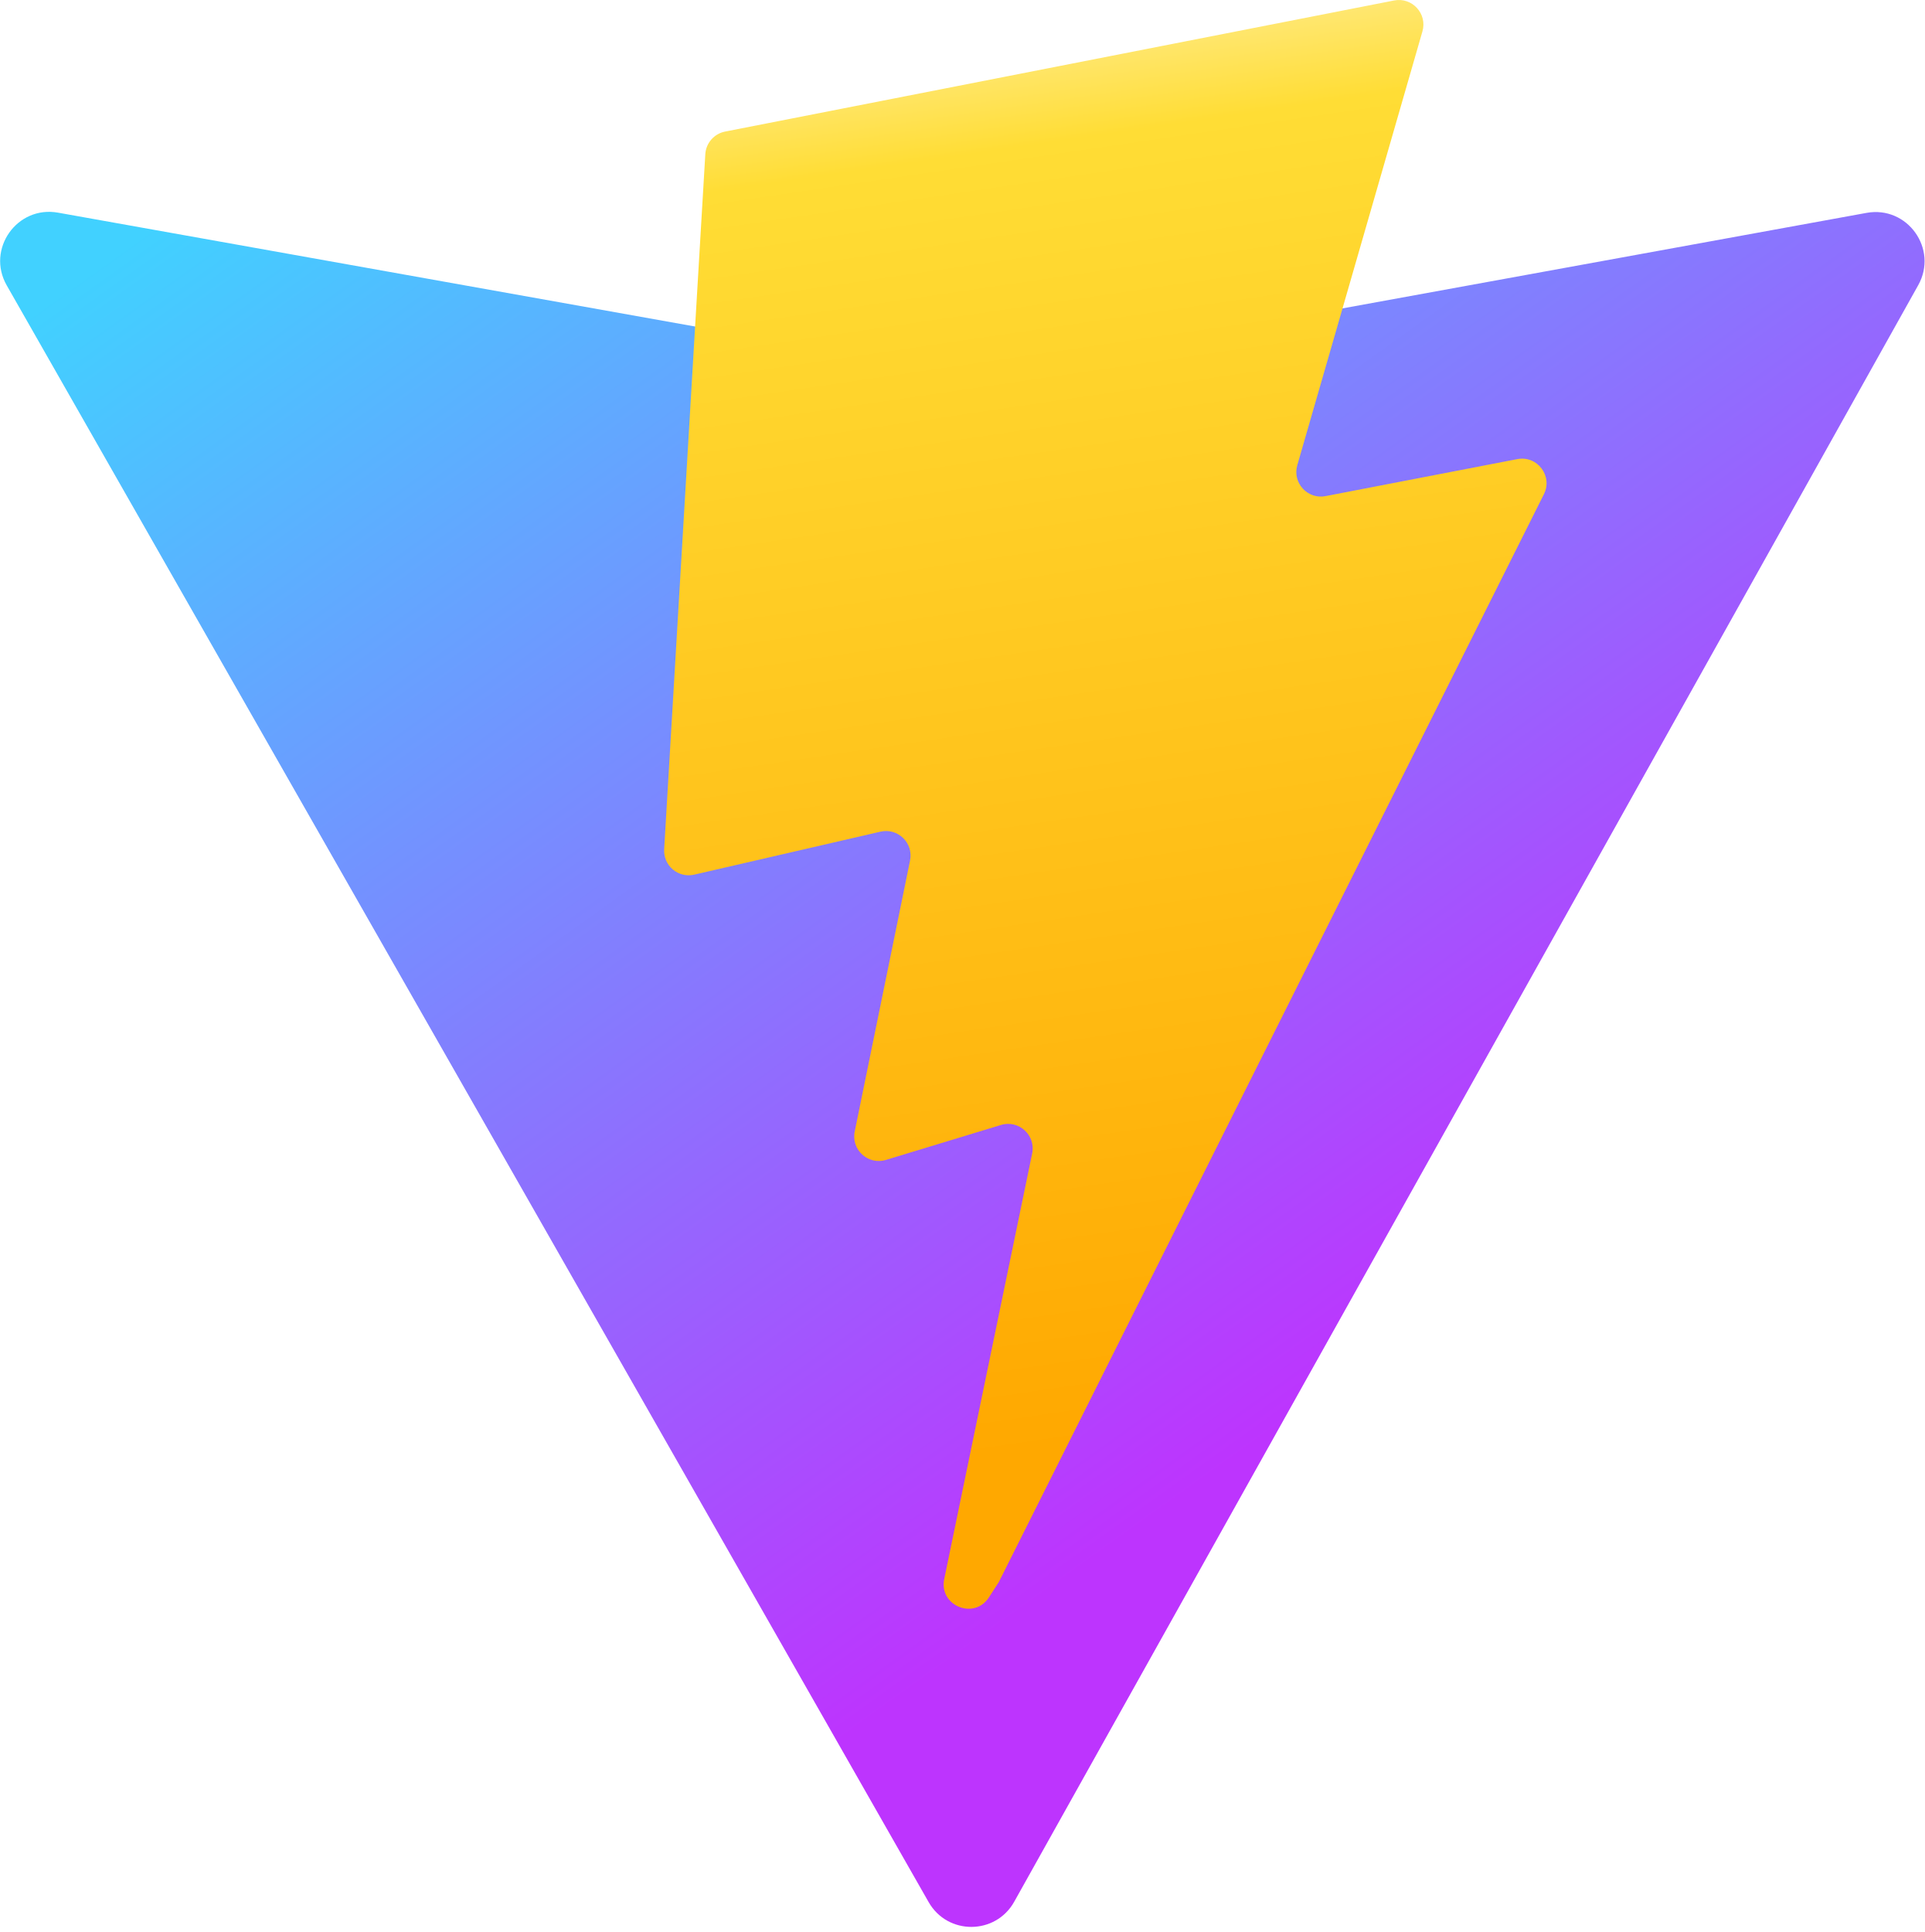
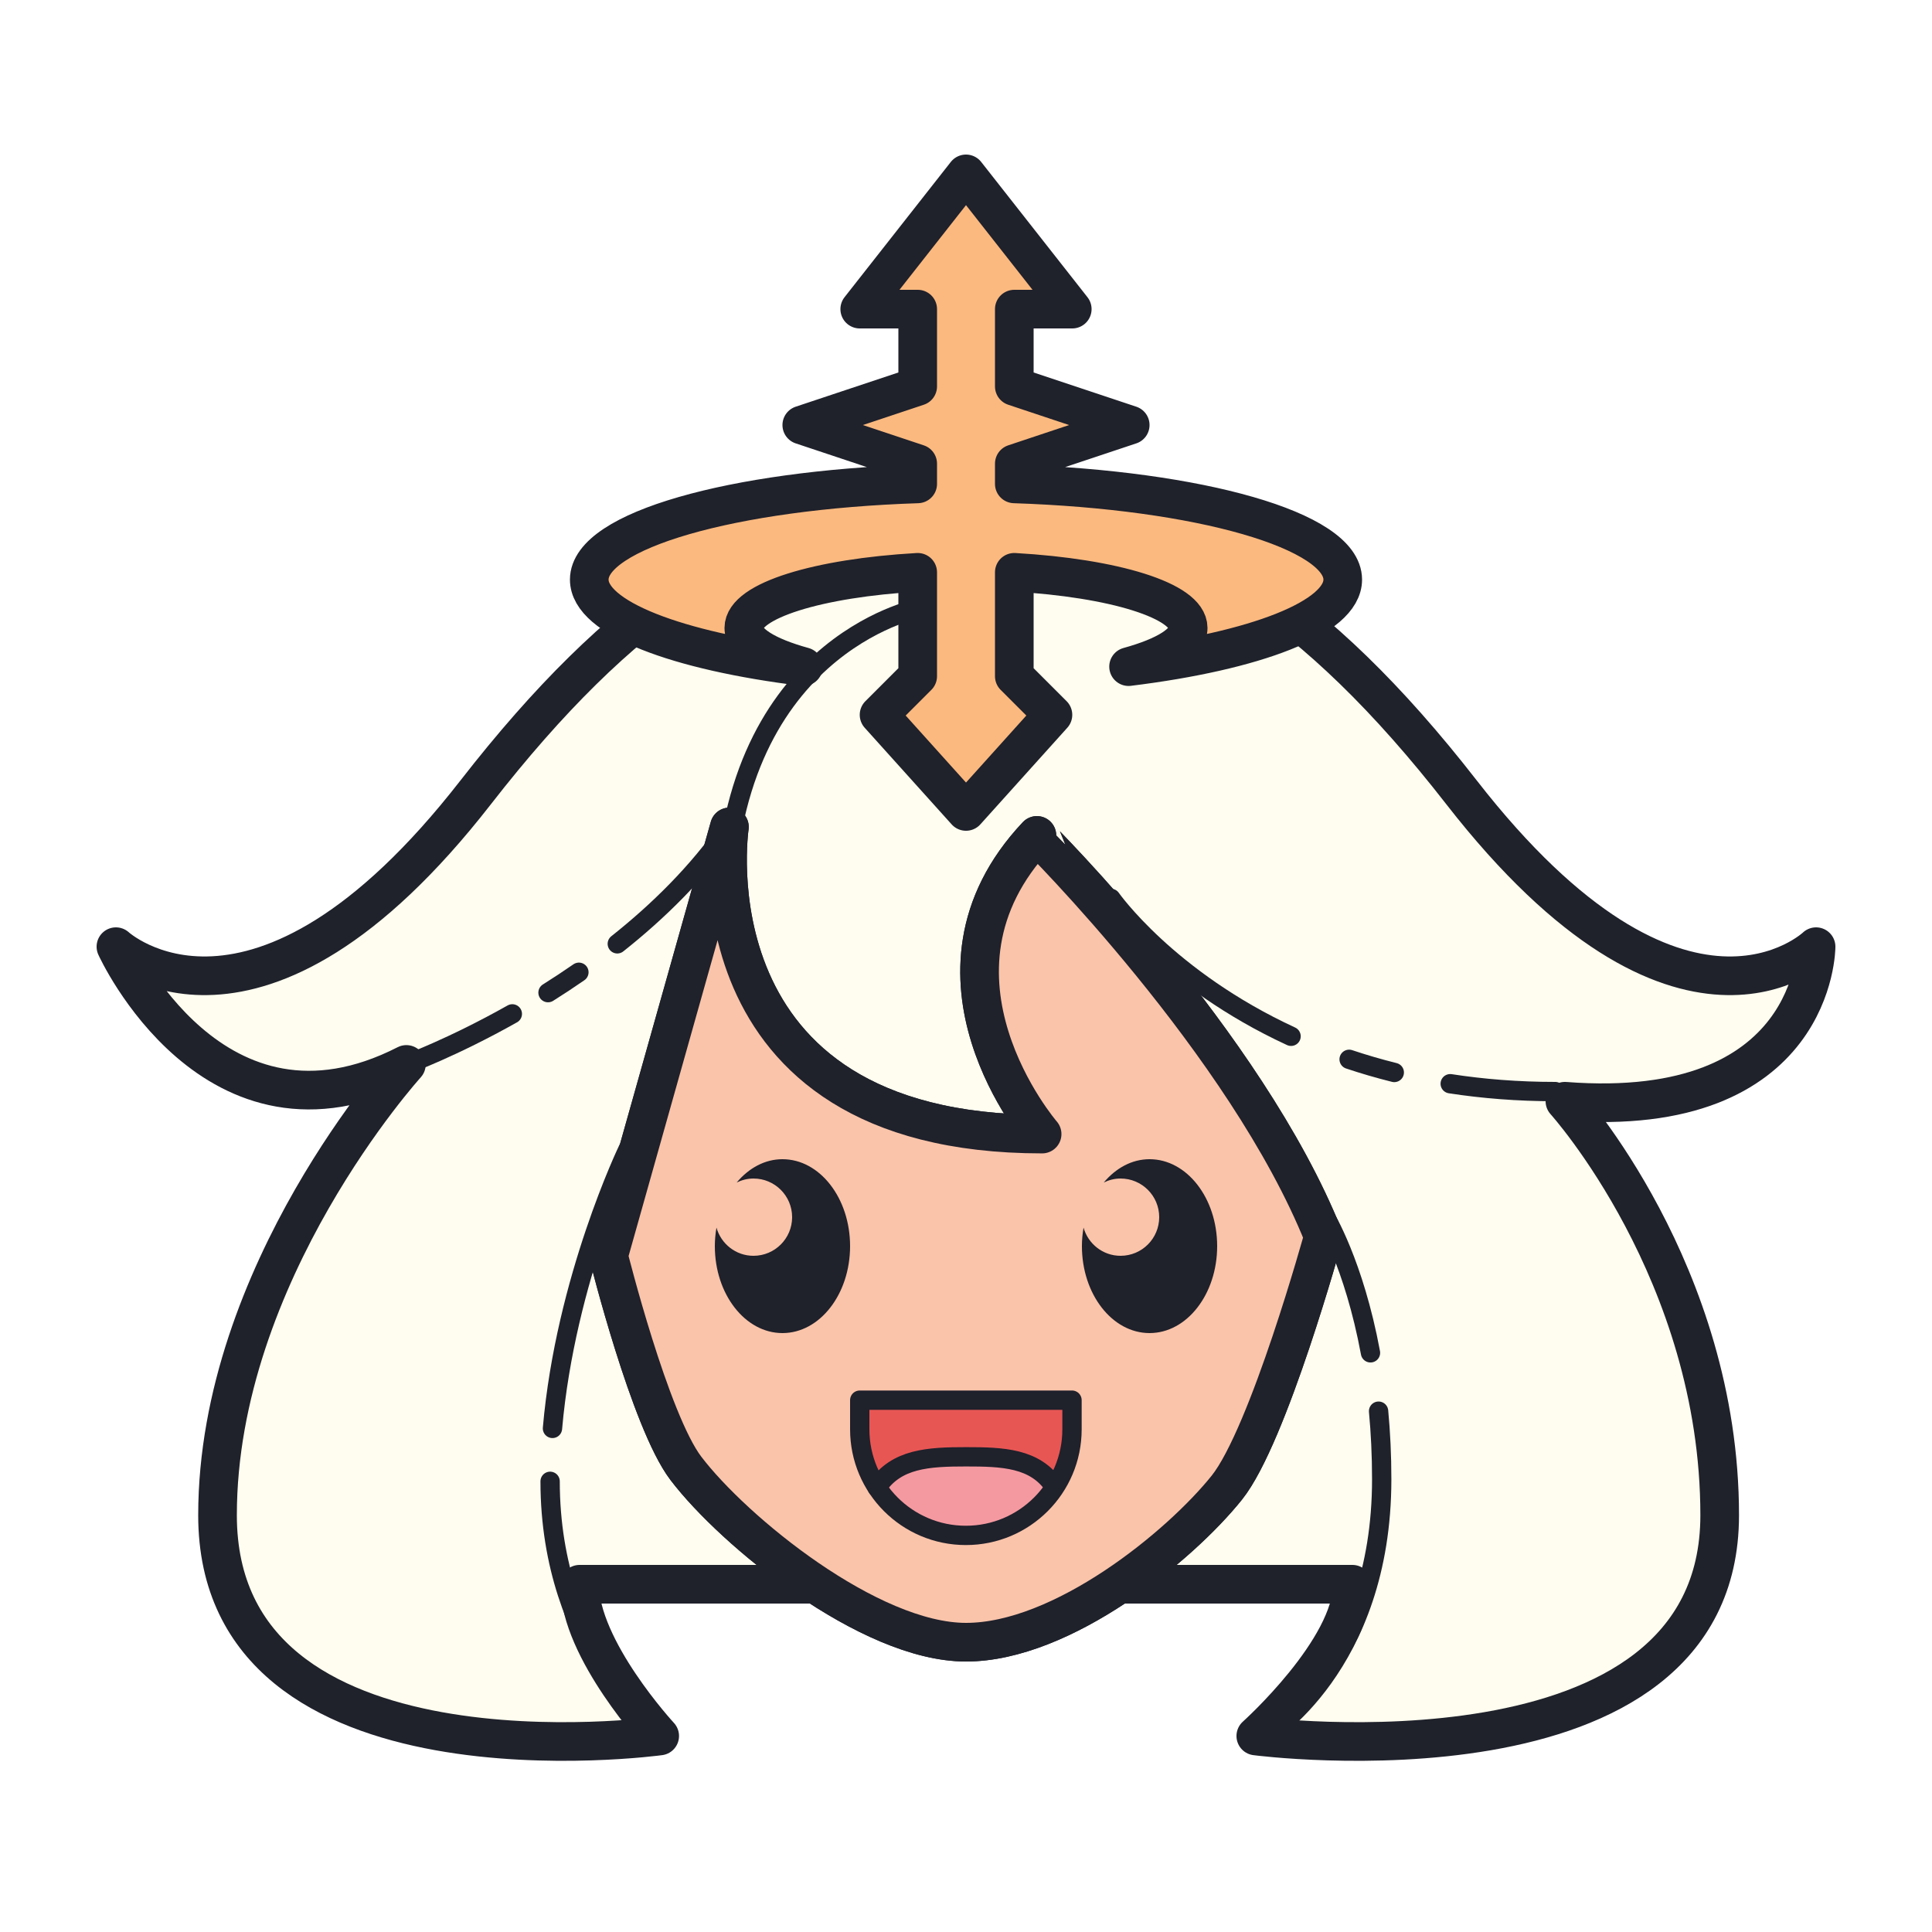
- <svg xmlns="http://www.w3.org/2000/svg" aria-hidden="true" role="img" class="iconify iconify--logos" width="31.88" height="32" preserveAspectRatio="xMidYMid meet" viewBox="0 0 256 257">
-   <defs>
-     <linearGradient id="IconifyId1813088fe1fbc01fb466" x1="-.828%" x2="57.636%" y1="7.652%" y2="78.411%">
-       <stop offset="0%" stop-color="#41D1FF" />
-       <stop offset="100%" stop-color="#BD34FE" />
-     </linearGradient>
-     <linearGradient id="IconifyId1813088fe1fbc01fb467" x1="43.376%" x2="50.316%" y1="2.242%" y2="89.03%">
-       <stop offset="0%" stop-color="#FFEA83" />
-       <stop offset="8.333%" stop-color="#FFDD35" />
-       <stop offset="100%" stop-color="#FFA800" />
-     </linearGradient>
-   </defs>
-   <path fill="url(#IconifyId1813088fe1fbc01fb466)" d="M255.153 37.938L134.897 252.976c-2.483 4.44-8.862 4.466-11.382.048L.875 37.958c-2.746-4.814 1.371-10.646 6.827-9.67l120.385 21.517a6.537 6.537 0 0 0 2.322-.004l117.867-21.483c5.438-.991 9.574 4.796 6.877 9.62Z" />
-   <path fill="url(#IconifyId1813088fe1fbc01fb467)" d="M185.432.063L96.44 17.501a3.268 3.268 0 0 0-2.634 3.014l-5.474 92.456a3.268 3.268 0 0 0 3.997 3.378l24.777-5.718c2.318-.535 4.413 1.507 3.936 3.838l-7.361 36.047c-.495 2.426 1.782 4.5 4.151 3.78l15.304-4.649c2.372-.72 4.652 1.36 4.15 3.788l-11.698 56.621c-.732 3.542 3.979 5.473 5.943 2.437l1.313-2.028l72.516-144.72c1.215-2.423-.88-5.186-3.54-4.672l-25.505 4.922c-2.396.462-4.435-1.77-3.759-4.114l16.646-57.705c.677-2.35-1.37-4.583-3.769-4.113Z" />
+ <svg xmlns="http://www.w3.org/2000/svg" viewBox="0 0 100 100" width="100px" height="100px">
+   <path fill="#fefdef" d="M64.655,30.291c3.568,2.345,7.167,5.802,10.998,10.724C87.04,55.649,94,49,94,49s0,9-13,8 c0,0,8.011,8.859,8.011,21.429C89.011,93,65,89.854,65,89.854s5-4.481,5-7.854H58H42H30c0,3.374,4.146,7.854,4.146,7.854 S11.258,93,11.258,78.429c0-12.571,9.775-23.334,9.775-23.334C11.067,60.191,6,49,6,49s7.23,6.649,18.618-7.984 c3.812-4.899,7.347-8.346,10.842-10.691L40,26l10-2l12,2L64.655,30.291z" />
+   <path fill="none" stroke="#1f212b" stroke-linejoin="round" stroke-miterlimit="10" stroke-width="2" d="M35.46,30.325 c-3.495,2.345-7.03,5.792-10.842,10.691C13.23,55.649,6,49,6,49s5.067,11.191,15.034,6.095c0,0-9.775,10.763-9.775,23.334 c0,14.571,22.887,11.425,22.887,11.425S30,85.374,30,82h12" />
+   <path fill="none" stroke="#1f212b" stroke-linejoin="round" stroke-miterlimit="10" stroke-width="2" d="M58,82h12 c0,3.374-5,7.854-5,7.854S89.011,93,89.011,78.429C89.011,65.859,81,57,81,57c13,1,13-8,13-8s-6.96,6.649-18.348-7.984 c-3.83-4.922-7.43-8.379-10.998-10.724" />
+   <path fill="none" stroke="#1f212b" stroke-linejoin="round" stroke-miterlimit="10" stroke-width="2" d="M53.94,58.699 c0,0-7.101-8.216-0.27-15.458C53.67,43.242,64.5,54,68.5,64c0,0-2.838,10.298-5,13c-2.419,3.024-8.5,8-13.5,8 s-12.024-5.745-14.5-9c-1.863-2.449-4-11-4-11l6.255-22.198C37.755,42.802,35.38,58.699,53.94,58.699z" />
+   <path fill="none" stroke="#1f212b" stroke-linecap="round" stroke-linejoin="round" stroke-miterlimit="10" d="M28.474,76.673 c0,8.827,5.672,13.181,5.672,13.181" />
+   <path fill="none" stroke="#1f212b" stroke-linecap="round" stroke-linejoin="round" stroke-miterlimit="10" d="M32.5,59.5 c0,0-3.23,6.695-3.904,14.434" />
+   <path fill="none" stroke="#1f212b" stroke-linecap="round" stroke-linejoin="round" stroke-miterlimit="10" d="M71.355,73.042 c0.103,1.092,0.162,2.268,0.162,3.526c0,9.683-6.043,13.287-6.043,13.287" />
+   <path fill="none" stroke="#1f212b" stroke-linecap="round" stroke-linejoin="round" stroke-miterlimit="10" d="M68.575,62.958 c0,0,1.504,2.444,2.361,7.064" />
+   <path fill="none" stroke="#1f212b" stroke-linecap="round" stroke-linejoin="round" stroke-miterlimit="10" d="M47.5,31.5 c0,0-10,2-10,16" />
+   <path fill="none" stroke="#1f212b" stroke-linecap="round" stroke-linejoin="round" stroke-miterlimit="10" d="M31.951,48.852 c2.109-1.672,4.169-3.686,5.804-6.05" />
+   <path fill="none" stroke="#1f212b" stroke-linecap="round" stroke-linejoin="round" stroke-miterlimit="10" d="M28.365,51.379 c0.524-0.329,1.059-0.681,1.599-1.055" />
+   <path fill="none" stroke="#1f212b" stroke-linecap="round" stroke-linejoin="round" stroke-miterlimit="10" d="M21.034,55.095 c0,0,2.37-0.862,5.484-2.617" />
+   <path fill="#fac4aa" d="M53.94,58.699c0,0-7.101-8.216-0.27-15.458C53.67,43.242,64.5,54,68.5,64c0,0-2.838,10.298-5,13 c-2.419,3.024-8.5,8-13.5,8s-12.024-5.745-14.5-9c-1.863-2.449-4-11-4-11l6.255-22.198C37.755,42.802,35.38,58.699,53.94,58.699z" />
+   <path fill="#e85654" d="M49.993,79.472L49.993,79.472c-3.034,0-5.493-2.459-5.493-5.493v-1.507h10.987v1.507 C55.487,77.012,53.027,79.472,49.993,79.472z" />
+   <path fill="none" stroke="#1f212b" stroke-linecap="round" stroke-linejoin="round" stroke-miterlimit="10" d="M75.063,56.093 c1.682,0.259,3.493,0.407,5.437,0.407" />
+   <path fill="none" stroke="#1f212b" stroke-linecap="round" stroke-linejoin="round" stroke-miterlimit="10" d="M69.83,54.83 c0.744,0.249,1.523,0.478,2.338,0.681" />
+   <path fill="none" stroke="#1f212b" stroke-linecap="round" stroke-linejoin="round" stroke-miterlimit="10" d="M57.5,46.5 c0,0,2.928,4.183,9.325,7.138" />
+   <path fill="none" stroke="#1f212b" stroke-linejoin="round" stroke-miterlimit="10" stroke-width="2" d="M53.94,58.699 c0,0-7.101-8.216-0.27-15.458C53.67,43.242,64.5,54,68.5,64c0,0-2.838,10.298-5,13c-2.419,3.024-8.5,8-13.5,8 s-12.024-5.745-14.5-9c-1.863-2.449-4-11-4-11l6.255-22.198C37.755,42.802,35.38,58.699,53.94,58.699z" />
+   <path fill="#1f212b" d="M40.5,60c-0.918,0-1.746,0.464-2.37,1.207C38.394,61.078,38.687,61,39,61c1.105,0,2,0.895,2,2 c0,1.105-0.895,2-2,2c-0.916,0-1.679-0.619-1.916-1.459C37.031,63.851,37,64.17,37,64.5c0,2.485,1.567,4.5,3.5,4.5 s3.5-2.015,3.5-4.5S42.433,60,40.5,60z" />
+   <path fill="#1f212b" d="M59.5,60c-0.918,0-1.746,0.464-2.37,1.207C57.394,61.078,57.687,61,58,61c1.105,0,2,0.895,2,2 c0,1.105-0.895,2-2,2c-0.916,0-1.679-0.619-1.916-1.459C56.031,63.851,56,64.17,56,64.5c0,2.485,1.567,4.5,3.5,4.5 s3.5-2.015,3.5-4.5S61.433,60,59.5,60z" />
+   <path fill="#f599a0" d="M45.397,76.988c0.983-1.499,2.677-1.584,4.603-1.584c1.898,0,3.572,0.057,4.561,1.52l-1.954,2.036 l-2.613,0.511l-2.631-0.67L45.397,76.988z" />
+   <path fill="none" stroke="#1f212b" stroke-linecap="round" stroke-linejoin="round" stroke-miterlimit="10" d="M45.397,76.988 c0.983-1.499,2.677-1.584,4.603-1.584c1.898,0,3.572,0.057,4.561,1.52" />
+   <path fill="#fbb97f" d="M52.5,25.046V24l6-2l-6-2v-4h3L50,9l-5.5,7h3v4l-6,2l6,2v1.046c-9.586,0.315-17,2.411-17,4.954 c0,1.988,4.534,3.699,11.085,4.505c-1.909-0.526-3.085-1.23-3.085-2.005c0-1.408,3.852-2.584,9-2.877V35l-2,2l4.5,5l4.5-5l-2-2 v-5.377c5.148,0.293,9,1.469,9,2.877c0,0.775-1.177,1.479-3.085,2.005C64.966,33.699,69.5,31.988,69.5,30 C69.5,27.456,62.086,25.361,52.5,25.046z" />
+   <path fill="none" stroke="#1f212b" stroke-linejoin="round" stroke-miterlimit="10" stroke-width="2" d="M52.5,25.046V24l6-2l-6-2 v-4h3L50,9l-5.5,7h3v4l-6,2l6,2v1.046c-9.586,0.315-17,2.411-17,4.954c0,1.988,4.534,3.699,11.085,4.505 c-1.909-0.526-3.085-1.23-3.085-2.005c0-1.408,3.852-2.584,9-2.877V35l-2,2l4.5,5l4.5-5l-2-2v-5.377c5.148,0.293,9,1.469,9,2.877 c0,0.775-1.177,1.479-3.085,2.005C64.966,33.699,69.5,31.988,69.5,30C69.5,27.456,62.086,25.361,52.5,25.046z" />
+   <path fill="none" stroke="#1f212b" stroke-linecap="round" stroke-linejoin="round" stroke-miterlimit="10" d="M49.993,79.472 L49.993,79.472c-3.034,0-5.493-2.459-5.493-5.493v-1.507h10.987v1.507C55.487,77.012,53.027,79.472,49.993,79.472z" />
</svg>
